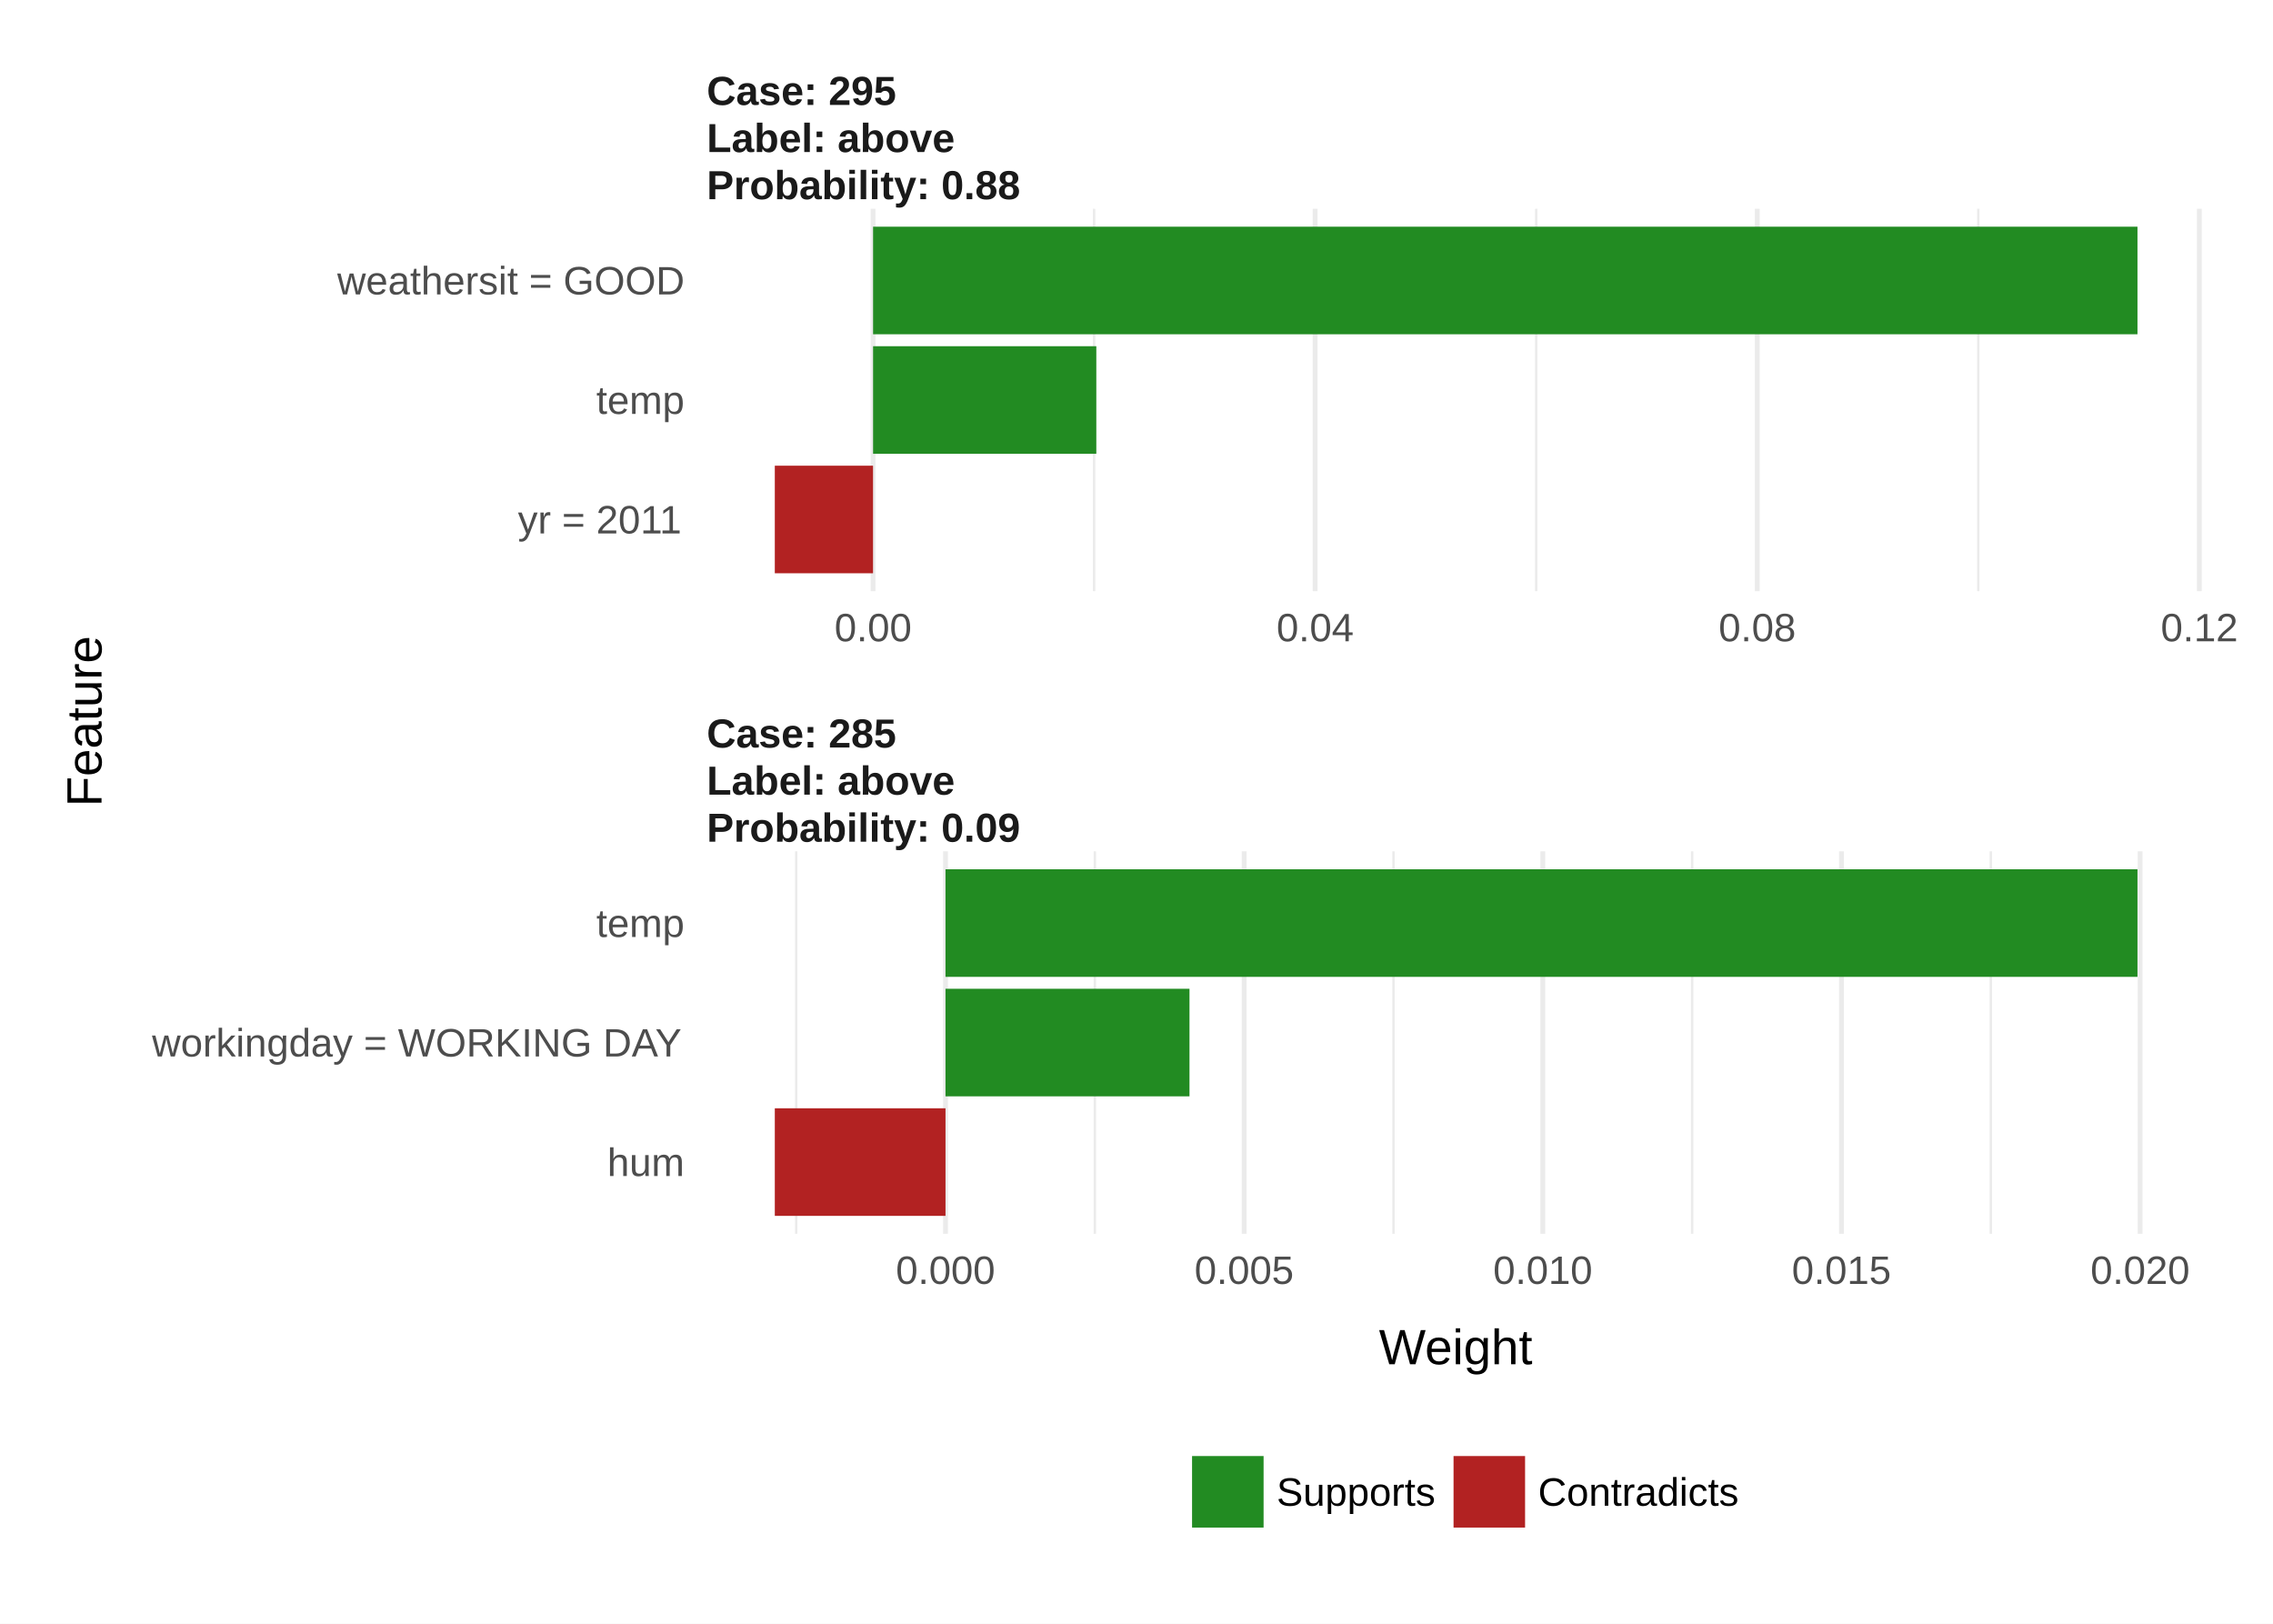
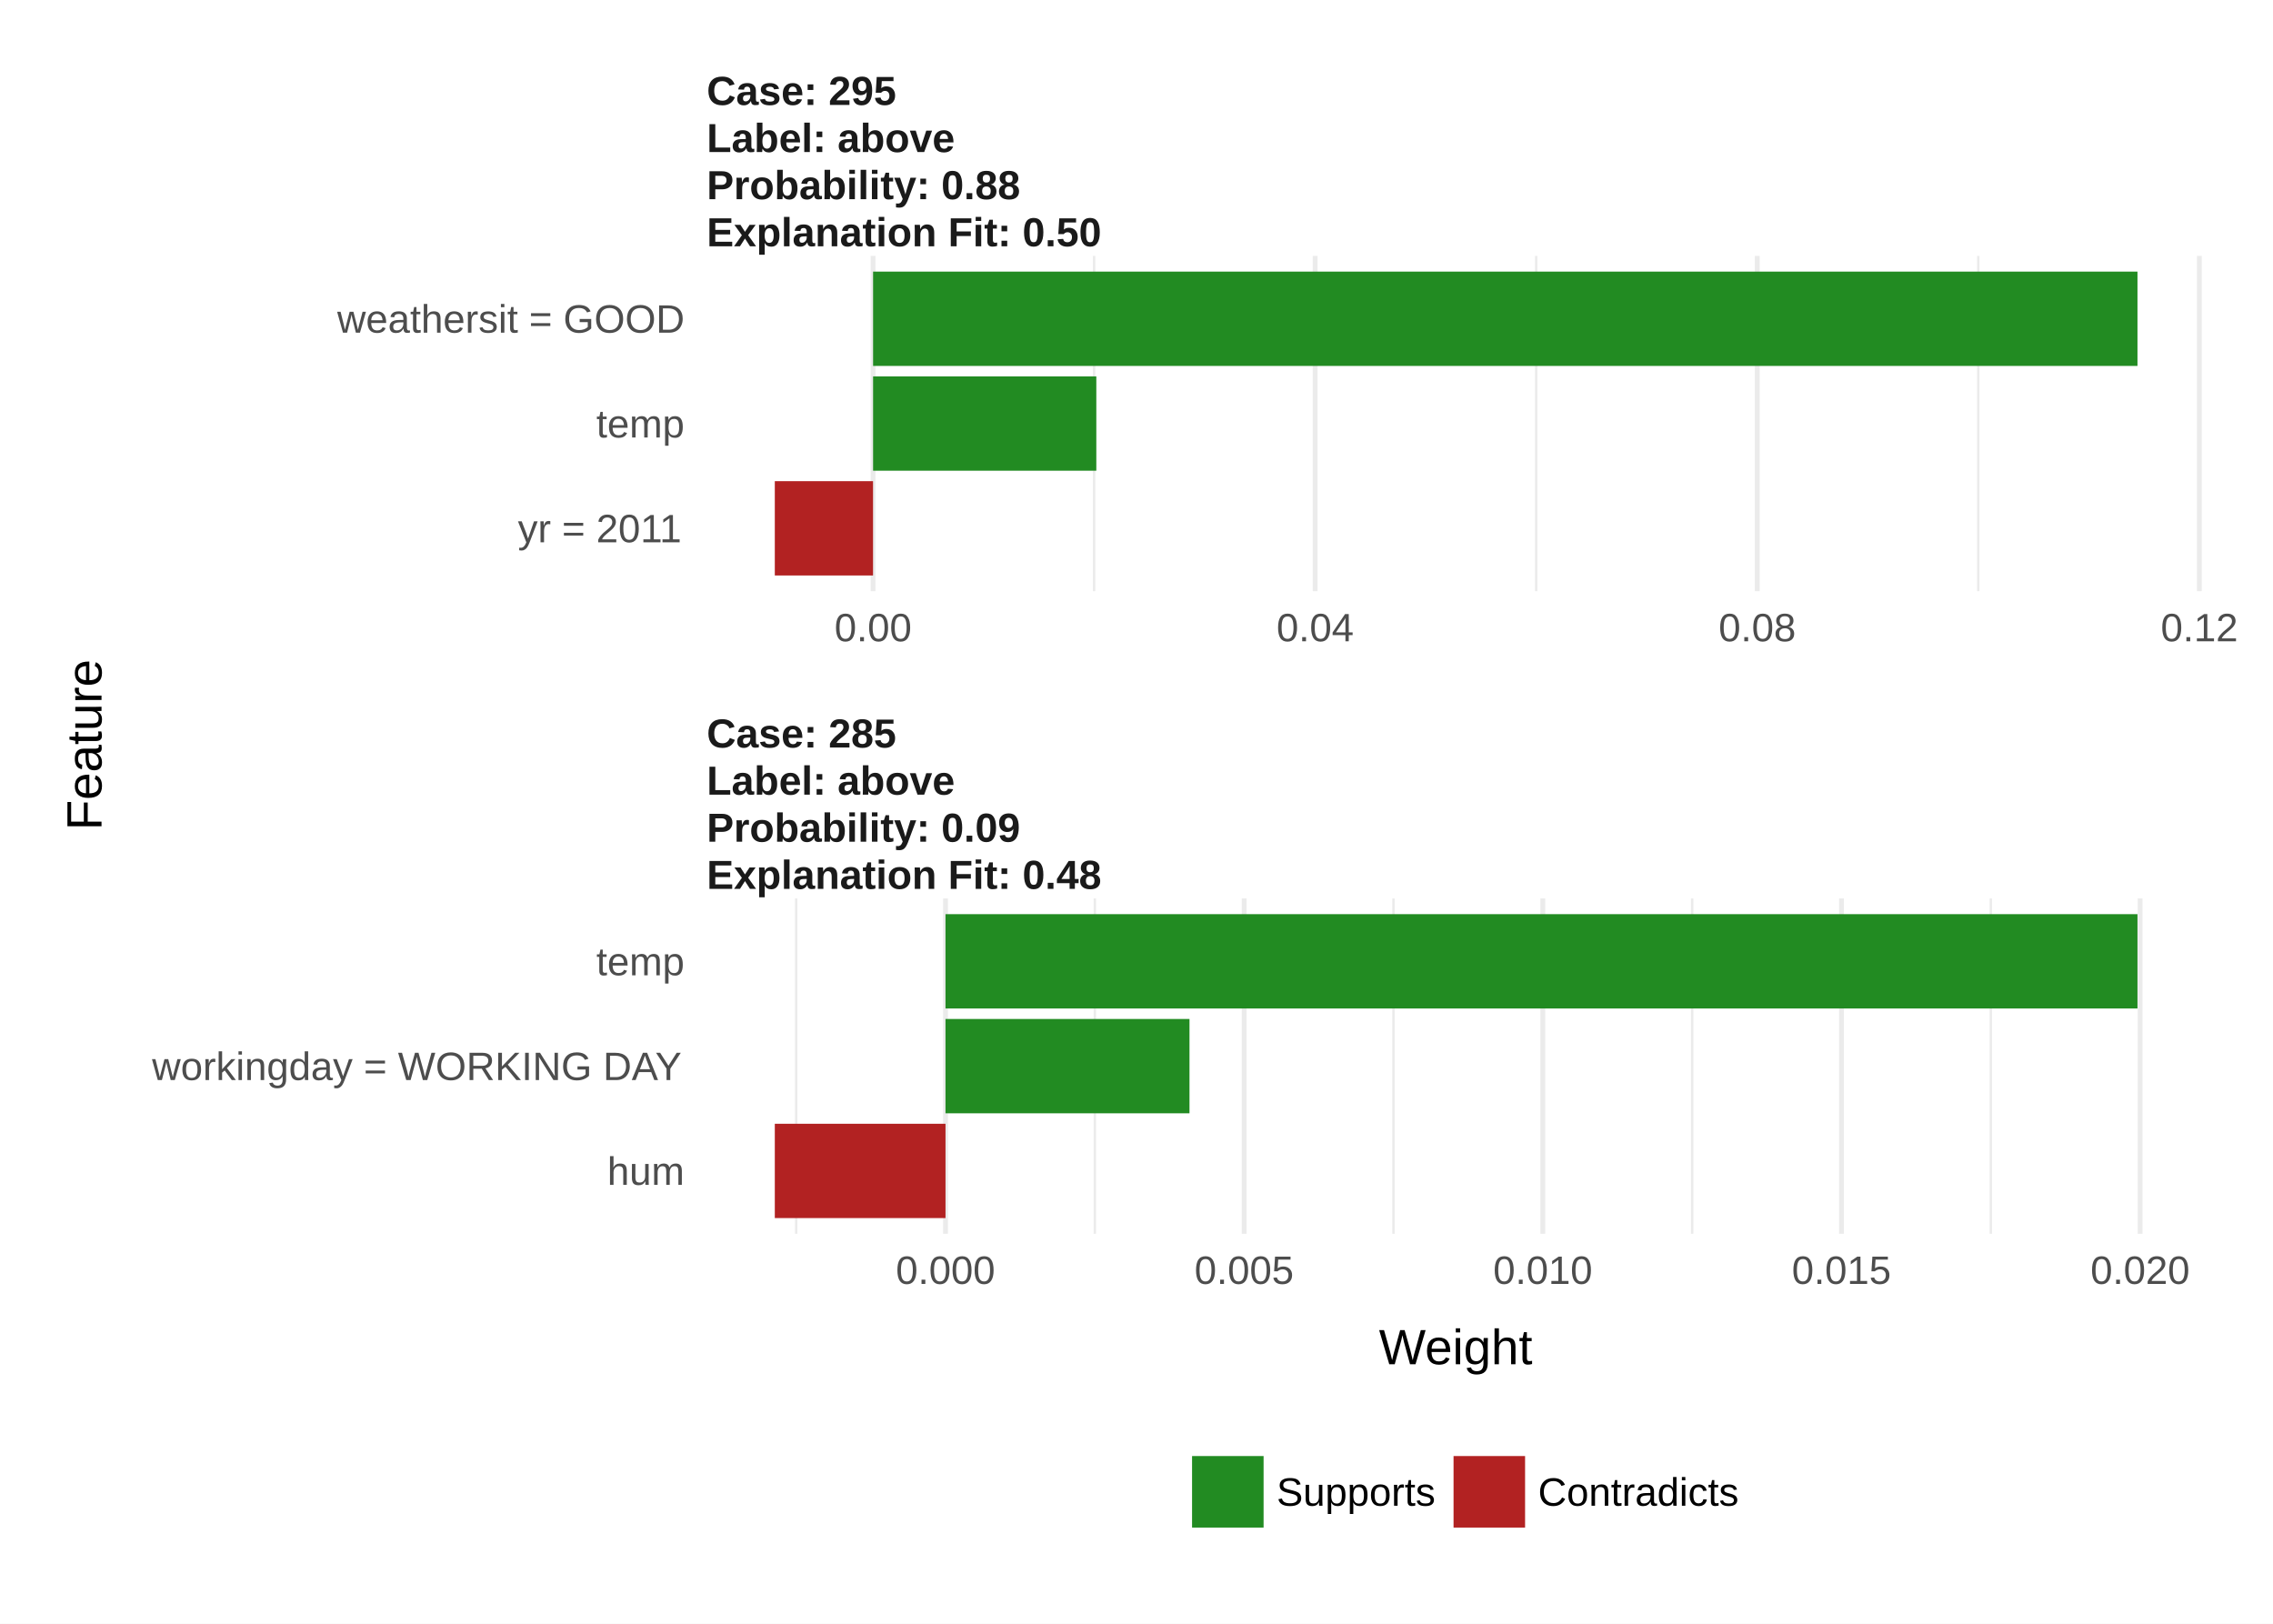
<svg xmlns="http://www.w3.org/2000/svg" viewBox="0 0 504.00 360.00">
  <defs>
    <style type="text/css">
    line, polyline, path, rect, circle {
      fill: none;
      stroke: #000000;
      stroke-linecap: round;
      stroke-linejoin: round;
      stroke-miterlimit: 10.00;
    }
  </style>
  </defs>
  <rect width="100%" height="100%" style="stroke: none; fill: #FFFFFF;" />
  <defs>
-     <clipPath id="cpMTU2LjY5Nnw0ODkuMDU2fDEzMS4wNzN8NDYuMjg1MQ==">
-       <rect x="156.70" y="46.29" width="332.36" height="84.79" />
-     </clipPath>
-   </defs>
-   <polyline points="242.60,131.07 242.60,46.29 " style="stroke-width: 0.53; stroke: #EBEBEB; stroke-linecap: butt;" clip-path="url(#cpMTU2LjY5Nnw0ODkuMDU2fDEzMS4wNzN8NDYuMjg1MQ==)" />
-   <polyline points="340.63,131.07 340.63,46.29 " style="stroke-width: 0.53; stroke: #EBEBEB; stroke-linecap: butt;" clip-path="url(#cpMTU2LjY5Nnw0ODkuMDU2fDEzMS4wNzN8NDYuMjg1MQ==)" />
-   <polyline points="438.65,131.07 438.65,46.29 " style="stroke-width: 0.53; stroke: #EBEBEB; stroke-linecap: butt;" clip-path="url(#cpMTU2LjY5Nnw0ODkuMDU2fDEzMS4wNzN8NDYuMjg1MQ==)" />
-   <polyline points="193.59,131.07 193.59,46.29 " style="stroke-width: 1.07; stroke: #EBEBEB; stroke-linecap: butt;" clip-path="url(#cpMTU2LjY5Nnw0ODkuMDU2fDEzMS4wNzN8NDYuMjg1MQ==)" />
-   <polyline points="291.61,131.07 291.61,46.29 " style="stroke-width: 1.07; stroke: #EBEBEB; stroke-linecap: butt;" clip-path="url(#cpMTU2LjY5Nnw0ODkuMDU2fDEzMS4wNzN8NDYuMjg1MQ==)" />
-   <polyline points="389.64,131.07 389.64,46.29 " style="stroke-width: 1.07; stroke: #EBEBEB; stroke-linecap: butt;" clip-path="url(#cpMTU2LjY5Nnw0ODkuMDU2fDEzMS4wNzN8NDYuMjg1MQ==)" />
-   <polyline points="487.67,131.07 487.67,46.29 " style="stroke-width: 1.07; stroke: #EBEBEB; stroke-linecap: butt;" clip-path="url(#cpMTU2LjY5Nnw0ODkuMDU2fDEzMS4wNzN8NDYuMjg1MQ==)" />
-   <rect x="171.80" y="103.25" width="21.78" height="23.85" style="stroke-width: 1.07; stroke: none; stroke-linecap: butt; fill: #B22222;" clip-path="url(#cpMTU2LjY5Nnw0ODkuMDU2fDEzMS4wNzN8NDYuMjg1MQ==)" />
-   <rect x="193.59" y="76.76" width="49.50" height="23.85" style="stroke-width: 1.07; stroke: none; stroke-linecap: butt; fill: #228B22;" clip-path="url(#cpMTU2LjY5Nnw0ODkuMDU2fDEzMS4wNzN8NDYuMjg1MQ==)" />
-   <rect x="193.59" y="50.26" width="280.36" height="23.85" style="stroke-width: 1.07; stroke: none; stroke-linecap: butt; fill: #228B22;" clip-path="url(#cpMTU2LjY5Nnw0ODkuMDU2fDEzMS4wNzN8NDYuMjg1MQ==)" />
-   <defs>
-     <clipPath id="cpMHw1MDR8MzYwfDA=">
-       <rect x="0.00" y="0.00" width="504.00" height="360.00" />
-     </clipPath>
-   </defs>
-   <defs>
-     <clipPath id="cpMTU2LjY5Nnw0ODkuMDU2fDI3My41NHwxODguNzUy">
-       <rect x="156.70" y="188.75" width="332.36" height="84.79" />
-     </clipPath>
-   </defs>
-   <polyline points="176.54,273.54 176.54,188.75 " style="stroke-width: 0.53; stroke: #EBEBEB; stroke-linecap: butt;" clip-path="url(#cpMTU2LjY5Nnw0ODkuMDU2fDI3My41NHwxODguNzUy)" />
-   <polyline points="242.76,273.54 242.76,188.75 " style="stroke-width: 0.53; stroke: #EBEBEB; stroke-linecap: butt;" clip-path="url(#cpMTU2LjY5Nnw0ODkuMDU2fDI3My41NHwxODguNzUy)" />
-   <polyline points="308.98,273.54 308.98,188.75 " style="stroke-width: 0.53; stroke: #EBEBEB; stroke-linecap: butt;" clip-path="url(#cpMTU2LjY5Nnw0ODkuMDU2fDI3My41NHwxODguNzUy)" />
-   <polyline points="375.21,273.54 375.21,188.75 " style="stroke-width: 0.53; stroke: #EBEBEB; stroke-linecap: butt;" clip-path="url(#cpMTU2LjY5Nnw0ODkuMDU2fDI3My41NHwxODguNzUy)" />
-   <polyline points="441.43,273.54 441.43,188.75 " style="stroke-width: 0.53; stroke: #EBEBEB; stroke-linecap: butt;" clip-path="url(#cpMTU2LjY5Nnw0ODkuMDU2fDI3My41NHwxODguNzUy)" />
-   <polyline points="209.65,273.54 209.65,188.75 " style="stroke-width: 1.07; stroke: #EBEBEB; stroke-linecap: butt;" clip-path="url(#cpMTU2LjY5Nnw0ODkuMDU2fDI3My41NHwxODguNzUy)" />
-   <polyline points="275.87,273.54 275.87,188.75 " style="stroke-width: 1.07; stroke: #EBEBEB; stroke-linecap: butt;" clip-path="url(#cpMTU2LjY5Nnw0ODkuMDU2fDI3My41NHwxODguNzUy)" />
-   <polyline points="342.09,273.54 342.09,188.75 " style="stroke-width: 1.07; stroke: #EBEBEB; stroke-linecap: butt;" clip-path="url(#cpMTU2LjY5Nnw0ODkuMDU2fDI3My41NHwxODguNzUy)" />
-   <polyline points="408.32,273.54 408.32,188.75 " style="stroke-width: 1.07; stroke: #EBEBEB; stroke-linecap: butt;" clip-path="url(#cpMTU2LjY5Nnw0ODkuMDU2fDI3My41NHwxODguNzUy)" />
-   <polyline points="474.54,273.54 474.54,188.75 " style="stroke-width: 1.07; stroke: #EBEBEB; stroke-linecap: butt;" clip-path="url(#cpMTU2LjY5Nnw0ODkuMDU2fDI3My41NHwxODguNzUy)" />
-   <rect x="171.80" y="245.72" width="37.85" height="23.85" style="stroke-width: 1.07; stroke: none; stroke-linecap: butt; fill: #B22222;" clip-path="url(#cpMTU2LjY5Nnw0ODkuMDU2fDI3My41NHwxODguNzUy)" />
-   <rect x="209.65" y="219.22" width="54.10" height="23.85" style="stroke-width: 1.07; stroke: none; stroke-linecap: butt; fill: #228B22;" clip-path="url(#cpMTU2LjY5Nnw0ODkuMDU2fDI3My41NHwxODguNzUy)" />
-   <rect x="209.65" y="192.73" width="264.30" height="23.85" style="stroke-width: 1.07; stroke: none; stroke-linecap: butt; fill: #228B22;" clip-path="url(#cpMTU2LjY5Nnw0ODkuMDU2fDI3My41NHwxODguNzUy)" />
-   <defs>
-     <clipPath id="cpMHw1MDR8MzYwfDA=">
-       <rect x="0.00" y="0.00" width="504.00" height="360.00" />
-     </clipPath>
-   </defs>
-   <defs>
-     <clipPath id="cpMTU2LjY5Nnw0ODkuMDU2fDE4OC43NTJ8MTU3LjQxMQ==">
-       <rect x="156.70" y="157.41" width="332.36" height="31.34" />
+     <clipPath id="cpMTU2LjY5Nnw0ODkuMDU2fDEzMS4wNzN8NTYuNzMyMg==">
+       <rect x="156.70" y="56.73" width="332.36" height="74.34" />
+     </clipPath>
+   </defs>
+   <polyline points="242.60,131.07 242.60,56.73 " style="stroke-width: 0.53; stroke: #EBEBEB; stroke-linecap: butt;" clip-path="url(#cpMTU2LjY5Nnw0ODkuMDU2fDEzMS4wNzN8NTYuNzMyMg==)" />
+   <polyline points="340.63,131.07 340.63,56.73 " style="stroke-width: 0.53; stroke: #EBEBEB; stroke-linecap: butt;" clip-path="url(#cpMTU2LjY5Nnw0ODkuMDU2fDEzMS4wNzN8NTYuNzMyMg==)" />
+   <polyline points="438.65,131.07 438.65,56.73 " style="stroke-width: 0.53; stroke: #EBEBEB; stroke-linecap: butt;" clip-path="url(#cpMTU2LjY5Nnw0ODkuMDU2fDEzMS4wNzN8NTYuNzMyMg==)" />
+   <polyline points="193.59,131.07 193.59,56.73 " style="stroke-width: 1.07; stroke: #EBEBEB; stroke-linecap: butt;" clip-path="url(#cpMTU2LjY5Nnw0ODkuMDU2fDEzMS4wNzN8NTYuNzMyMg==)" />
+   <polyline points="291.61,131.07 291.61,56.73 " style="stroke-width: 1.07; stroke: #EBEBEB; stroke-linecap: butt;" clip-path="url(#cpMTU2LjY5Nnw0ODkuMDU2fDEzMS4wNzN8NTYuNzMyMg==)" />
+   <polyline points="389.64,131.07 389.64,56.73 " style="stroke-width: 1.07; stroke: #EBEBEB; stroke-linecap: butt;" clip-path="url(#cpMTU2LjY5Nnw0ODkuMDU2fDEzMS4wNzN8NTYuNzMyMg==)" />
+   <polyline points="487.67,131.07 487.67,56.73 " style="stroke-width: 1.07; stroke: #EBEBEB; stroke-linecap: butt;" clip-path="url(#cpMTU2LjY5Nnw0ODkuMDU2fDEzMS4wNzN8NTYuNzMyMg==)" />
+   <rect x="171.80" y="106.68" width="21.78" height="20.91" style="stroke-width: 1.07; stroke: none; stroke-linecap: butt; fill: #B22222;" clip-path="url(#cpMTU2LjY5Nnw0ODkuMDU2fDEzMS4wNzN8NTYuNzMyMg==)" />
+   <rect x="193.59" y="83.45" width="49.50" height="20.91" style="stroke-width: 1.07; stroke: none; stroke-linecap: butt; fill: #228B22;" clip-path="url(#cpMTU2LjY5Nnw0ODkuMDU2fDEzMS4wNzN8NTYuNzMyMg==)" />
+   <rect x="193.59" y="60.22" width="280.36" height="20.91" style="stroke-width: 1.07; stroke: none; stroke-linecap: butt; fill: #228B22;" clip-path="url(#cpMTU2LjY5Nnw0ODkuMDU2fDEzMS4wNzN8NTYuNzMyMg==)" />
+   <defs>
+     <clipPath id="cpMHw1MDR8MzYwfDA=">
+       <rect x="0.00" y="0.00" width="504.00" height="360.00" />
+     </clipPath>
+   </defs>
+   <defs>
+     <clipPath id="cpMTU2LjY5Nnw0ODkuMDU2fDI3My41NHwxOTkuMTk5">
+       <rect x="156.70" y="199.20" width="332.36" height="74.34" />
+     </clipPath>
+   </defs>
+   <polyline points="176.54,273.54 176.54,199.20 " style="stroke-width: 0.53; stroke: #EBEBEB; stroke-linecap: butt;" clip-path="url(#cpMTU2LjY5Nnw0ODkuMDU2fDI3My41NHwxOTkuMTk5)" />
+   <polyline points="242.76,273.54 242.76,199.20 " style="stroke-width: 0.53; stroke: #EBEBEB; stroke-linecap: butt;" clip-path="url(#cpMTU2LjY5Nnw0ODkuMDU2fDI3My41NHwxOTkuMTk5)" />
+   <polyline points="308.98,273.54 308.98,199.20 " style="stroke-width: 0.53; stroke: #EBEBEB; stroke-linecap: butt;" clip-path="url(#cpMTU2LjY5Nnw0ODkuMDU2fDI3My41NHwxOTkuMTk5)" />
+   <polyline points="375.21,273.54 375.21,199.20 " style="stroke-width: 0.53; stroke: #EBEBEB; stroke-linecap: butt;" clip-path="url(#cpMTU2LjY5Nnw0ODkuMDU2fDI3My41NHwxOTkuMTk5)" />
+   <polyline points="441.43,273.54 441.43,199.20 " style="stroke-width: 0.53; stroke: #EBEBEB; stroke-linecap: butt;" clip-path="url(#cpMTU2LjY5Nnw0ODkuMDU2fDI3My41NHwxOTkuMTk5)" />
+   <polyline points="209.65,273.54 209.65,199.20 " style="stroke-width: 1.07; stroke: #EBEBEB; stroke-linecap: butt;" clip-path="url(#cpMTU2LjY5Nnw0ODkuMDU2fDI3My41NHwxOTkuMTk5)" />
+   <polyline points="275.87,273.54 275.87,199.20 " style="stroke-width: 1.07; stroke: #EBEBEB; stroke-linecap: butt;" clip-path="url(#cpMTU2LjY5Nnw0ODkuMDU2fDI3My41NHwxOTkuMTk5)" />
+   <polyline points="342.09,273.54 342.09,199.20 " style="stroke-width: 1.07; stroke: #EBEBEB; stroke-linecap: butt;" clip-path="url(#cpMTU2LjY5Nnw0ODkuMDU2fDI3My41NHwxOTkuMTk5)" />
+   <polyline points="408.32,273.54 408.32,199.20 " style="stroke-width: 1.07; stroke: #EBEBEB; stroke-linecap: butt;" clip-path="url(#cpMTU2LjY5Nnw0ODkuMDU2fDI3My41NHwxOTkuMTk5)" />
+   <polyline points="474.54,273.54 474.54,199.20 " style="stroke-width: 1.07; stroke: #EBEBEB; stroke-linecap: butt;" clip-path="url(#cpMTU2LjY5Nnw0ODkuMDU2fDI3My41NHwxOTkuMTk5)" />
+   <rect x="171.80" y="249.15" width="37.85" height="20.91" style="stroke-width: 1.07; stroke: none; stroke-linecap: butt; fill: #B22222;" clip-path="url(#cpMTU2LjY5Nnw0ODkuMDU2fDI3My41NHwxOTkuMTk5)" />
+   <rect x="209.65" y="225.92" width="54.10" height="20.91" style="stroke-width: 1.07; stroke: none; stroke-linecap: butt; fill: #228B22;" clip-path="url(#cpMTU2LjY5Nnw0ODkuMDU2fDI3My41NHwxOTkuMTk5)" />
+   <rect x="209.65" y="202.68" width="264.30" height="20.91" style="stroke-width: 1.07; stroke: none; stroke-linecap: butt; fill: #228B22;" clip-path="url(#cpMTU2LjY5Nnw0ODkuMDU2fDI3My41NHwxOTkuMTk5)" />
+   <defs>
+     <clipPath id="cpMHw1MDR8MzYwfDA=">
+       <rect x="0.00" y="0.00" width="504.00" height="360.00" />
+     </clipPath>
+   </defs>
+   <defs>
+     <clipPath id="cpMTU2LjY5Nnw0ODkuMDU2fDE5OS4xOTl8MTU3LjQxMQ==">
+       <rect x="156.70" y="157.41" width="332.36" height="41.79" />
    </clipPath>
  </defs>
  <defs>
    <clipPath id="cpMTU2LjY5Nnw0ODkuMDU2fDE2Ny44NTh8MTU3LjQxMQ==">
      <rect x="156.70" y="157.41" width="332.36" height="10.45" />
    </clipPath>
  </defs>
  <g clip-path="url(#cpMTU2LjY5Nnw0ODkuMDU2fDE2Ny44NTh8MTU3LjQxMQ==)">
    <text x="156.70" y="165.73" style="font-size: 9.00px; font-weight: bold; fill: #1A1A1A; font-family: Liberation Sans;" textLength="42.03px" lengthAdjust="spacingAndGlyphs">Case: 285</text>
  </g>
  <defs>
-     <clipPath id="cpMTU2LjY5Nnw0ODkuMDU2fDE4OC43NTJ8MTU3LjQxMQ==">
-       <rect x="156.70" y="157.41" width="332.36" height="31.34" />
+     <clipPath id="cpMTU2LjY5Nnw0ODkuMDU2fDE5OS4xOTl8MTU3LjQxMQ==">
+       <rect x="156.70" y="157.41" width="332.36" height="41.79" />
    </clipPath>
  </defs>
  <defs>
    <clipPath id="cpMTU2LjY5Nnw0ODkuMDU2fDE3OC4zMDV8MTY3Ljg1OA==">
      <rect x="156.70" y="167.86" width="332.36" height="10.45" />
    </clipPath>
  </defs>
  <g clip-path="url(#cpMTU2LjY5Nnw0ODkuMDU2fDE3OC4zMDV8MTY3Ljg1OA==)">
    <text x="156.70" y="176.18" style="font-size: 9.00px; font-weight: bold; fill: #1A1A1A; font-family: Liberation Sans;" textLength="55.02px" lengthAdjust="spacingAndGlyphs">Label: above</text>
  </g>
  <defs>
-     <clipPath id="cpMTU2LjY5Nnw0ODkuMDU2fDE4OC43NTJ8MTU3LjQxMQ==">
-       <rect x="156.70" y="157.41" width="332.36" height="31.34" />
+     <clipPath id="cpMTU2LjY5Nnw0ODkuMDU2fDE5OS4xOTl8MTU3LjQxMQ==">
+       <rect x="156.70" y="157.41" width="332.36" height="41.79" />
    </clipPath>
  </defs>
  <defs>
    <clipPath id="cpMTU2LjY5Nnw0ODkuMDU2fDE4OC43NTJ8MTc4LjMwNQ==">
      <rect x="156.70" y="178.30" width="332.36" height="10.45" />
    </clipPath>
  </defs>
  <g clip-path="url(#cpMTU2LjY5Nnw0ODkuMDU2fDE4OC43NTJ8MTc4LjMwNQ==)">
    <text x="156.70" y="186.62" style="font-size: 9.00px; font-weight: bold; fill: #1A1A1A; font-family: Liberation Sans;" textLength="69.52px" lengthAdjust="spacingAndGlyphs">Probability: 0.09</text>
  </g>
  <defs>
-     <clipPath id="cpMTU2LjY5Nnw0ODkuMDU2fDE4OC43NTJ8MTU3LjQxMQ==">
-       <rect x="156.70" y="157.41" width="332.36" height="31.34" />
-     </clipPath>
-   </defs>
-   <defs>
-     <clipPath id="cpMHw1MDR8MzYwfDA=">
-       <rect x="0.00" y="0.00" width="504.00" height="360.00" />
-     </clipPath>
-   </defs>
-   <defs>
-     <clipPath id="cpMTU2LjY5Nnw0ODkuMDU2fDQ2LjI4NTF8MTQuOTQ0">
-       <rect x="156.70" y="14.94" width="332.36" height="31.34" />
+     <clipPath id="cpMTU2LjY5Nnw0ODkuMDU2fDE5OS4xOTl8MTU3LjQxMQ==">
+       <rect x="156.70" y="157.41" width="332.36" height="41.79" />
+     </clipPath>
+   </defs>
+   <defs>
+     <clipPath id="cpMTU2LjY5Nnw0ODkuMDU2fDE5OS4xOTl8MTg4Ljc1Mg==">
+       <rect x="156.70" y="188.75" width="332.36" height="10.45" />
+     </clipPath>
+   </defs>
+   <g clip-path="url(#cpMTU2LjY5Nnw0ODkuMDU2fDE5OS4xOTl8MTg4Ljc1Mg==)">
+     <text x="156.70" y="197.07" style="font-size: 9.00px; font-weight: bold; fill: #1A1A1A; font-family: Liberation Sans;" textLength="87.52px" lengthAdjust="spacingAndGlyphs">Explanation Fit: 0.48</text>
+   </g>
+   <defs>
+     <clipPath id="cpMTU2LjY5Nnw0ODkuMDU2fDE5OS4xOTl8MTU3LjQxMQ==">
+       <rect x="156.70" y="157.41" width="332.36" height="41.79" />
+     </clipPath>
+   </defs>
+   <defs>
+     <clipPath id="cpMHw1MDR8MzYwfDA=">
+       <rect x="0.00" y="0.00" width="504.00" height="360.00" />
+     </clipPath>
+   </defs>
+   <defs>
+     <clipPath id="cpMTU2LjY5Nnw0ODkuMDU2fDU2LjczMjJ8MTQuOTQ0">
+       <rect x="156.70" y="14.94" width="332.36" height="41.79" />
    </clipPath>
  </defs>
  <defs>
    <clipPath id="cpMTU2LjY5Nnw0ODkuMDU2fDI1LjM5MXwxNC45NDQ=">
      <rect x="156.70" y="14.94" width="332.36" height="10.45" />
    </clipPath>
  </defs>
  <g clip-path="url(#cpMTU2LjY5Nnw0ODkuMDU2fDI1LjM5MXwxNC45NDQ=)">
    <text x="156.70" y="23.26" style="font-size: 9.00px; font-weight: bold; fill: #1A1A1A; font-family: Liberation Sans;" textLength="42.03px" lengthAdjust="spacingAndGlyphs">Case: 295</text>
  </g>
  <defs>
-     <clipPath id="cpMTU2LjY5Nnw0ODkuMDU2fDQ2LjI4NTF8MTQuOTQ0">
-       <rect x="156.70" y="14.94" width="332.36" height="31.34" />
+     <clipPath id="cpMTU2LjY5Nnw0ODkuMDU2fDU2LjczMjJ8MTQuOTQ0">
+       <rect x="156.70" y="14.94" width="332.36" height="41.79" />
    </clipPath>
  </defs>
  <defs>
    <clipPath id="cpMTU2LjY5Nnw0ODkuMDU2fDM1LjgzODF8MjUuMzkx">
      <rect x="156.70" y="25.39" width="332.36" height="10.45" />
    </clipPath>
  </defs>
  <g clip-path="url(#cpMTU2LjY5Nnw0ODkuMDU2fDM1LjgzODF8MjUuMzkx)">
    <text x="156.70" y="33.71" style="font-size: 9.00px; font-weight: bold; fill: #1A1A1A; font-family: Liberation Sans;" textLength="55.02px" lengthAdjust="spacingAndGlyphs">Label: above</text>
  </g>
  <defs>
-     <clipPath id="cpMTU2LjY5Nnw0ODkuMDU2fDQ2LjI4NTF8MTQuOTQ0">
-       <rect x="156.70" y="14.94" width="332.36" height="31.34" />
+     <clipPath id="cpMTU2LjY5Nnw0ODkuMDU2fDU2LjczMjJ8MTQuOTQ0">
+       <rect x="156.70" y="14.94" width="332.36" height="41.79" />
    </clipPath>
  </defs>
  <defs>
    <clipPath id="cpMTU2LjY5Nnw0ODkuMDU2fDQ2LjI4NTF8MzUuODM4MQ==">
      <rect x="156.70" y="35.84" width="332.36" height="10.45" />
    </clipPath>
  </defs>
  <g clip-path="url(#cpMTU2LjY5Nnw0ODkuMDU2fDQ2LjI4NTF8MzUuODM4MQ==)">
    <text x="156.70" y="44.16" style="font-size: 9.00px; font-weight: bold; fill: #1A1A1A; font-family: Liberation Sans;" textLength="69.52px" lengthAdjust="spacingAndGlyphs">Probability: 0.88</text>
  </g>
  <defs>
-     <clipPath id="cpMTU2LjY5Nnw0ODkuMDU2fDQ2LjI4NTF8MTQuOTQ0">
-       <rect x="156.70" y="14.94" width="332.36" height="31.34" />
+     <clipPath id="cpMTU2LjY5Nnw0ODkuMDU2fDU2LjczMjJ8MTQuOTQ0">
+       <rect x="156.70" y="14.94" width="332.36" height="41.79" />
+     </clipPath>
+   </defs>
+   <defs>
+     <clipPath id="cpMTU2LjY5Nnw0ODkuMDU2fDU2LjczMjJ8NDYuMjg1MQ==">
+       <rect x="156.70" y="46.29" width="332.36" height="10.45" />
+     </clipPath>
+   </defs>
+   <g clip-path="url(#cpMTU2LjY5Nnw0ODkuMDU2fDU2LjczMjJ8NDYuMjg1MQ==)">
+     <text x="156.70" y="54.60" style="font-size: 9.00px; font-weight: bold; fill: #1A1A1A; font-family: Liberation Sans;" textLength="87.52px" lengthAdjust="spacingAndGlyphs">Explanation Fit: 0.50</text>
+   </g>
+   <defs>
+     <clipPath id="cpMTU2LjY5Nnw0ODkuMDU2fDU2LjczMjJ8MTQuOTQ0">
+       <rect x="156.70" y="14.94" width="332.36" height="41.79" />
    </clipPath>
  </defs>
  <defs>
    <clipPath id="cpMHw1MDR8MzYwfDA=">
      <rect x="0.00" y="0.00" width="504.00" height="360.00" />
    </clipPath>
  </defs>
  <g clip-path="url(#cpMHw1MDR8MzYwfDA=)">
    <text x="198.64" y="284.66" style="font-size: 8.80px; fill: #4D4D4D; font-family: Liberation Sans;" textLength="22.01px" lengthAdjust="spacingAndGlyphs">0.000</text>
  </g>
  <g clip-path="url(#cpMHw1MDR8MzYwfDA=)">
    <text x="264.86" y="284.66" style="font-size: 8.80px; fill: #4D4D4D; font-family: Liberation Sans;" textLength="22.01px" lengthAdjust="spacingAndGlyphs">0.005</text>
  </g>
  <g clip-path="url(#cpMHw1MDR8MzYwfDA=)">
    <text x="331.09" y="284.66" style="font-size: 8.80px; fill: #4D4D4D; font-family: Liberation Sans;" textLength="22.01px" lengthAdjust="spacingAndGlyphs">0.010</text>
  </g>
  <g clip-path="url(#cpMHw1MDR8MzYwfDA=)">
    <text x="397.31" y="284.66" style="font-size: 8.80px; fill: #4D4D4D; font-family: Liberation Sans;" textLength="22.01px" lengthAdjust="spacingAndGlyphs">0.015</text>
  </g>
  <g clip-path="url(#cpMHw1MDR8MzYwfDA=)">
    <text x="463.53" y="284.66" style="font-size: 8.80px; fill: #4D4D4D; font-family: Liberation Sans;" textLength="22.01px" lengthAdjust="spacingAndGlyphs">0.020</text>
  </g>
  <g clip-path="url(#cpMHw1MDR8MzYwfDA=)">
    <text x="185.03" y="142.19" style="font-size: 8.80px; fill: #4D4D4D; font-family: Liberation Sans;" textLength="17.12px" lengthAdjust="spacingAndGlyphs">0.00</text>
  </g>
  <g clip-path="url(#cpMHw1MDR8MzYwfDA=)">
    <text x="283.05" y="142.19" style="font-size: 8.80px; fill: #4D4D4D; font-family: Liberation Sans;" textLength="17.12px" lengthAdjust="spacingAndGlyphs">0.04</text>
  </g>
  <g clip-path="url(#cpMHw1MDR8MzYwfDA=)">
    <text x="381.08" y="142.19" style="font-size: 8.80px; fill: #4D4D4D; font-family: Liberation Sans;" textLength="17.12px" lengthAdjust="spacingAndGlyphs">0.08</text>
  </g>
  <g clip-path="url(#cpMHw1MDR8MzYwfDA=)">
    <text x="479.11" y="142.19" style="font-size: 8.80px; fill: #4D4D4D; font-family: Liberation Sans;" textLength="17.12px" lengthAdjust="spacingAndGlyphs">0.12</text>
  </g>
  <g clip-path="url(#cpMHw1MDR8MzYwfDA=)">
-     <text x="114.84" y="118.27" style="font-size: 8.80px; fill: #4D4D4D; font-family: Liberation Sans;" textLength="36.92px" lengthAdjust="spacingAndGlyphs">yr = 2011</text>
-   </g>
-   <g clip-path="url(#cpMHw1MDR8MzYwfDA=)">
-     <text x="132.21" y="91.77" style="font-size: 8.80px; fill: #4D4D4D; font-family: Liberation Sans;" textLength="19.56px" lengthAdjust="spacingAndGlyphs">temp</text>
-   </g>
-   <g clip-path="url(#cpMHw1MDR8MzYwfDA=)">
-     <text x="74.77" y="65.28" style="font-size: 8.80px; fill: #4D4D4D; font-family: Liberation Sans;" textLength="77.00px" lengthAdjust="spacingAndGlyphs">weathersit = GOOD</text>
-   </g>
-   <g clip-path="url(#cpMHw1MDR8MzYwfDA=)">
-     <text x="134.65" y="260.74" style="font-size: 8.80px; fill: #4D4D4D; font-family: Liberation Sans;" textLength="17.11px" lengthAdjust="spacingAndGlyphs">hum</text>
-   </g>
-   <g clip-path="url(#cpMHw1MDR8MzYwfDA=)">
-     <text x="33.71" y="234.24" style="font-size: 8.80px; fill: #4D4D4D; font-family: Liberation Sans;" textLength="118.06px" lengthAdjust="spacingAndGlyphs">workingday = WORKING DAY</text>
-   </g>
-   <g clip-path="url(#cpMHw1MDR8MzYwfDA=)">
-     <text x="132.21" y="207.74" style="font-size: 8.80px; fill: #4D4D4D; font-family: Liberation Sans;" textLength="19.56px" lengthAdjust="spacingAndGlyphs">temp</text>
+     <text x="114.84" y="120.23" style="font-size: 8.80px; fill: #4D4D4D; font-family: Liberation Sans;" textLength="36.92px" lengthAdjust="spacingAndGlyphs">yr = 2011</text>
+   </g>
+   <g clip-path="url(#cpMHw1MDR8MzYwfDA=)">
+     <text x="132.21" y="97.00" style="font-size: 8.80px; fill: #4D4D4D; font-family: Liberation Sans;" textLength="19.56px" lengthAdjust="spacingAndGlyphs">temp</text>
+   </g>
+   <g clip-path="url(#cpMHw1MDR8MzYwfDA=)">
+     <text x="74.77" y="73.76" style="font-size: 8.80px; fill: #4D4D4D; font-family: Liberation Sans;" textLength="77.00px" lengthAdjust="spacingAndGlyphs">weathersit = GOOD</text>
+   </g>
+   <g clip-path="url(#cpMHw1MDR8MzYwfDA=)">
+     <text x="134.65" y="262.70" style="font-size: 8.80px; fill: #4D4D4D; font-family: Liberation Sans;" textLength="17.11px" lengthAdjust="spacingAndGlyphs">hum</text>
+   </g>
+   <g clip-path="url(#cpMHw1MDR8MzYwfDA=)">
+     <text x="33.71" y="239.46" style="font-size: 8.80px; fill: #4D4D4D; font-family: Liberation Sans;" textLength="118.06px" lengthAdjust="spacingAndGlyphs">workingday = WORKING DAY</text>
+   </g>
+   <g clip-path="url(#cpMHw1MDR8MzYwfDA=)">
+     <text x="132.21" y="216.23" style="font-size: 8.80px; fill: #4D4D4D; font-family: Liberation Sans;" textLength="19.56px" lengthAdjust="spacingAndGlyphs">temp</text>
  </g>
  <g clip-path="url(#cpMHw1MDR8MzYwfDA=)">
    <text x="305.76" y="302.46" style="font-size: 11.00px; font-family: Liberation Sans;" textLength="34.24px" lengthAdjust="spacingAndGlyphs">Weight</text>
  </g>
  <g clip-path="url(#cpMHw1MDR8MzYwfDA=)">
-     <text transform="translate(22.51,178.87) rotate(-90)" style="font-size: 11.00px; font-family: Liberation Sans;" textLength="37.91px" lengthAdjust="spacingAndGlyphs">Feature</text>
+     <text transform="translate(22.51,184.09) rotate(-90)" style="font-size: 11.00px; font-family: Liberation Sans;" textLength="37.91px" lengthAdjust="spacingAndGlyphs">Feature</text>
  </g>
  <rect x="264.32" y="322.82" width="15.86" height="15.86" style="stroke-width: 1.07; stroke: none; stroke-linejoin: miter; fill: #228B22;" clip-path="url(#cpMHw1MDR8MzYwfDA=)" />
  <rect x="322.30" y="322.82" width="15.86" height="15.86" style="stroke-width: 1.07; stroke: none; stroke-linejoin: miter; fill: #B22222;" clip-path="url(#cpMHw1MDR8MzYwfDA=)" />
  <g clip-path="url(#cpMHw1MDR8MzYwfDA=)">
    <text x="283.06" y="333.84" style="font-size: 8.80px; font-family: Liberation Sans;" textLength="35.21px" lengthAdjust="spacingAndGlyphs">Supports</text>
  </g>
  <g clip-path="url(#cpMHw1MDR8MzYwfDA=)">
    <text x="341.03" y="333.84" style="font-size: 8.80px; font-family: Liberation Sans;" textLength="44.49px" lengthAdjust="spacingAndGlyphs">Contradicts</text>
  </g>
</svg>
